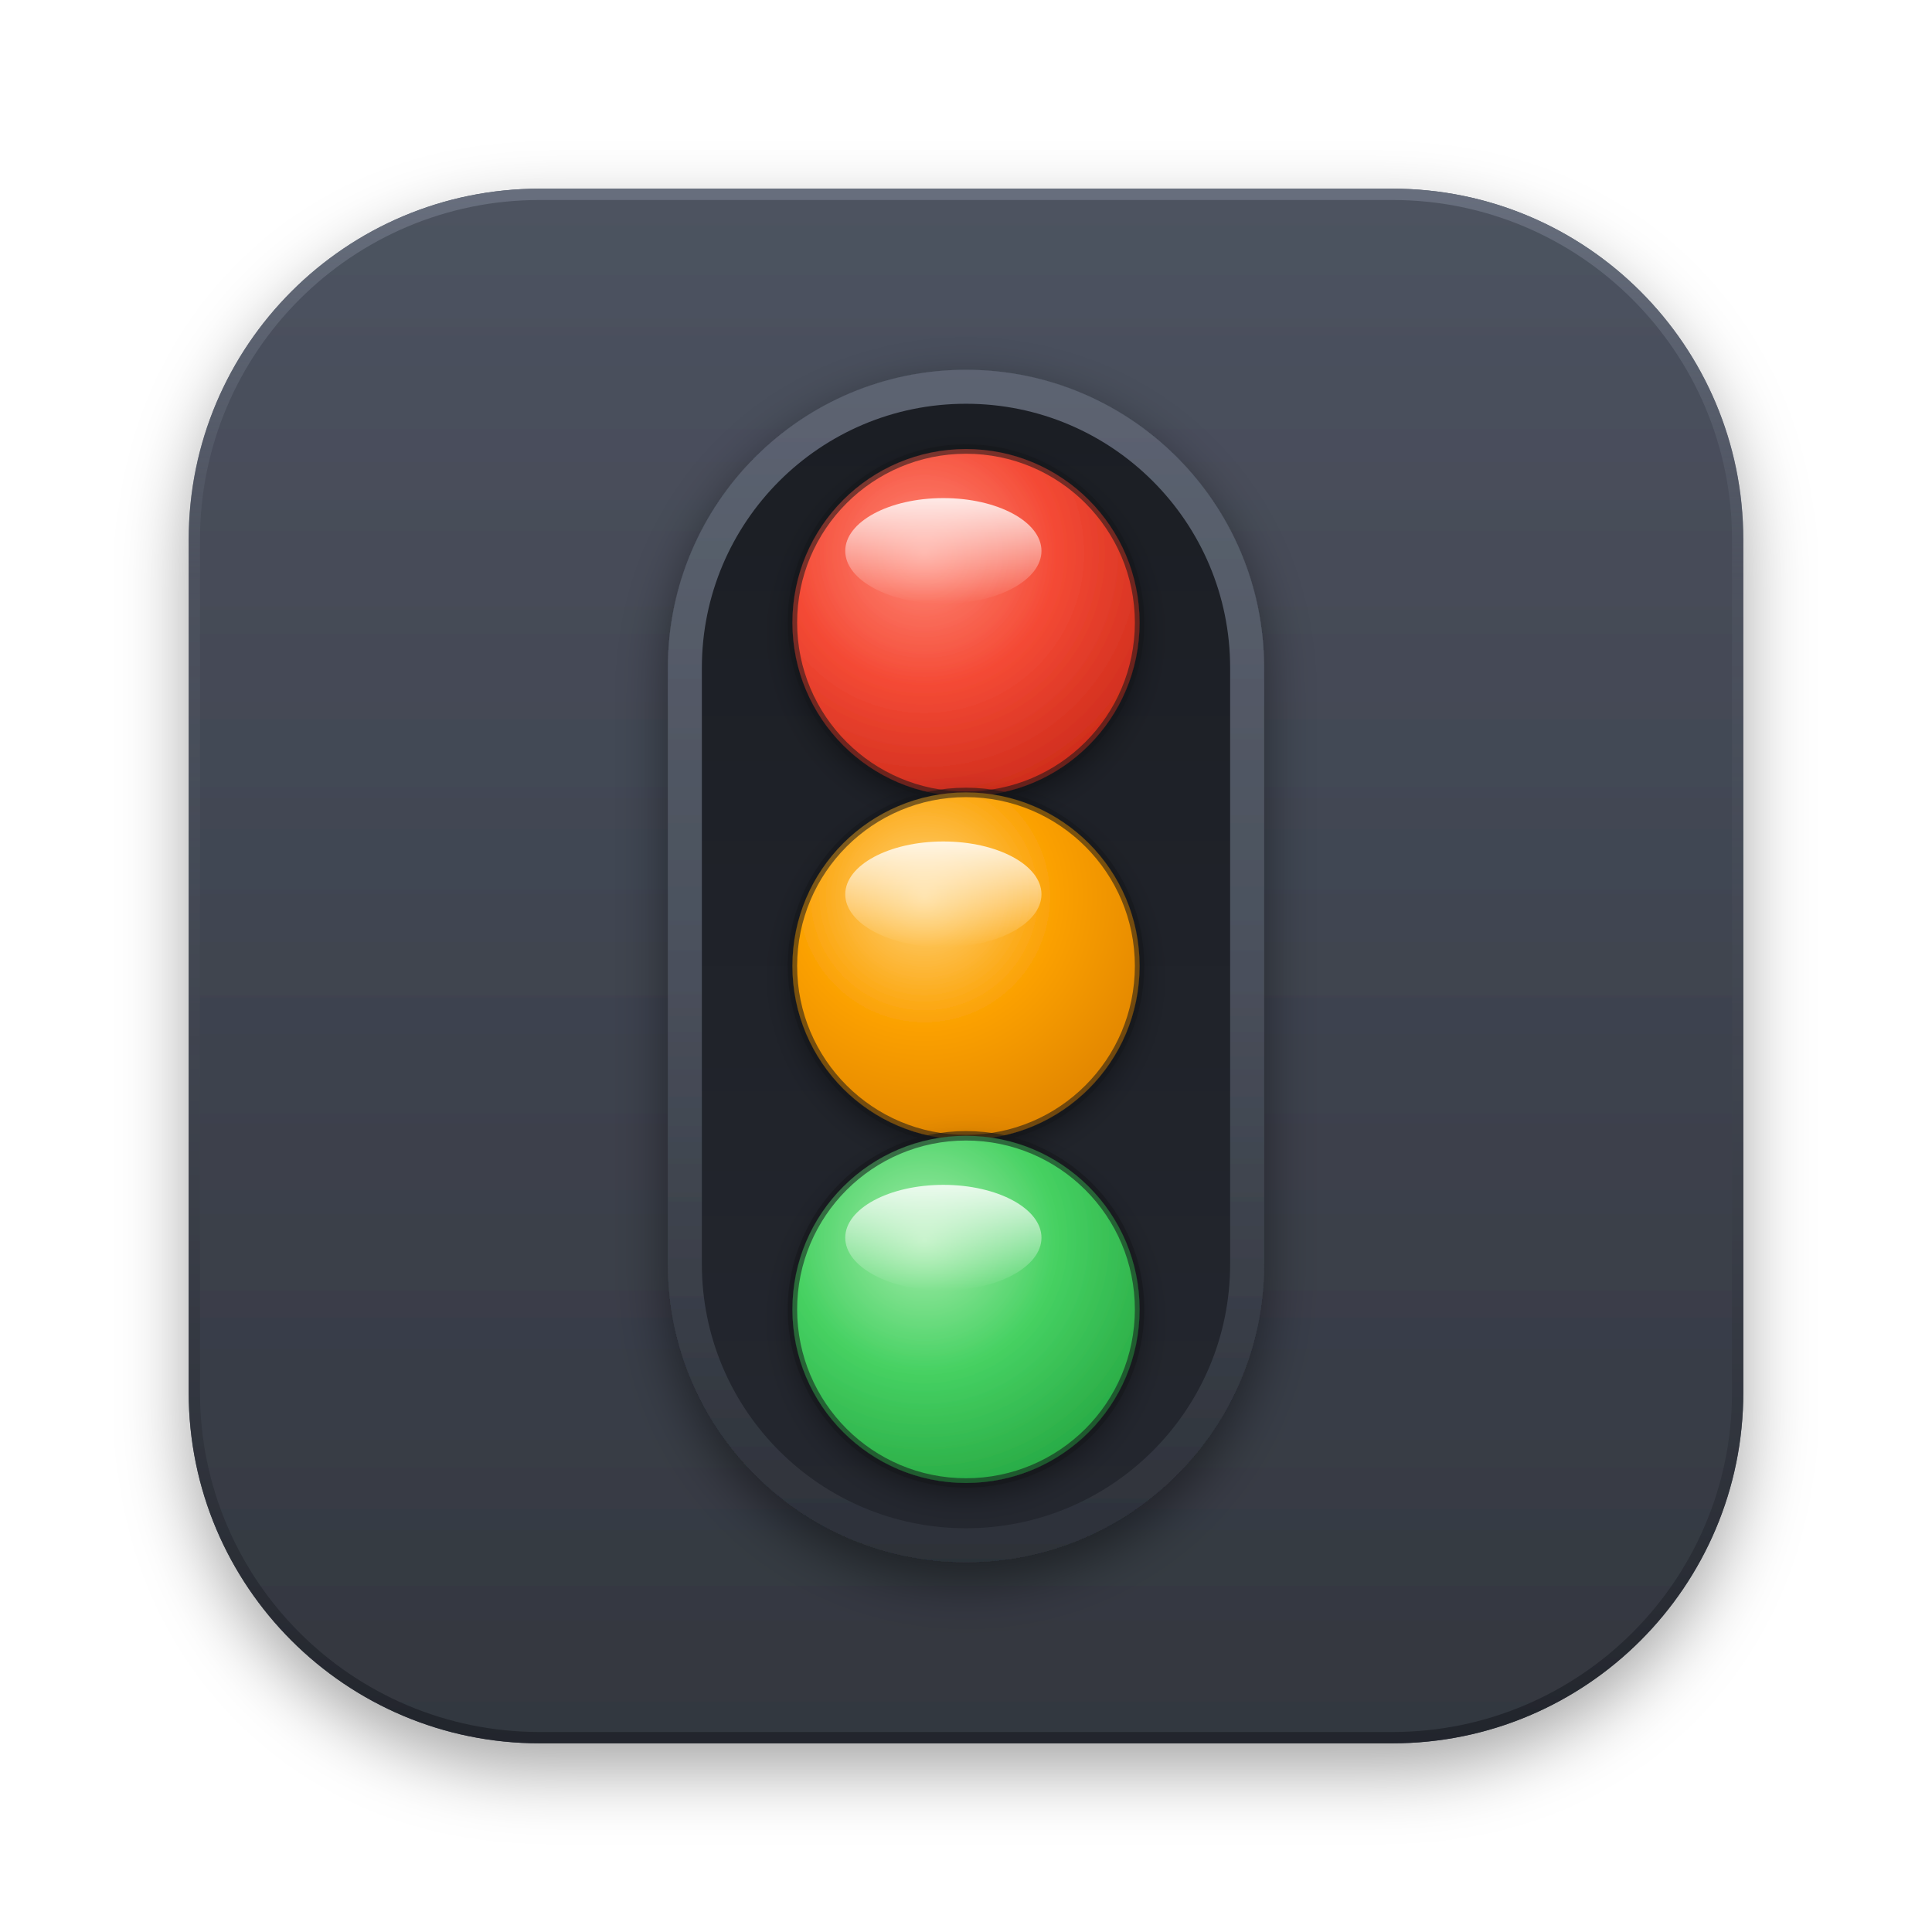
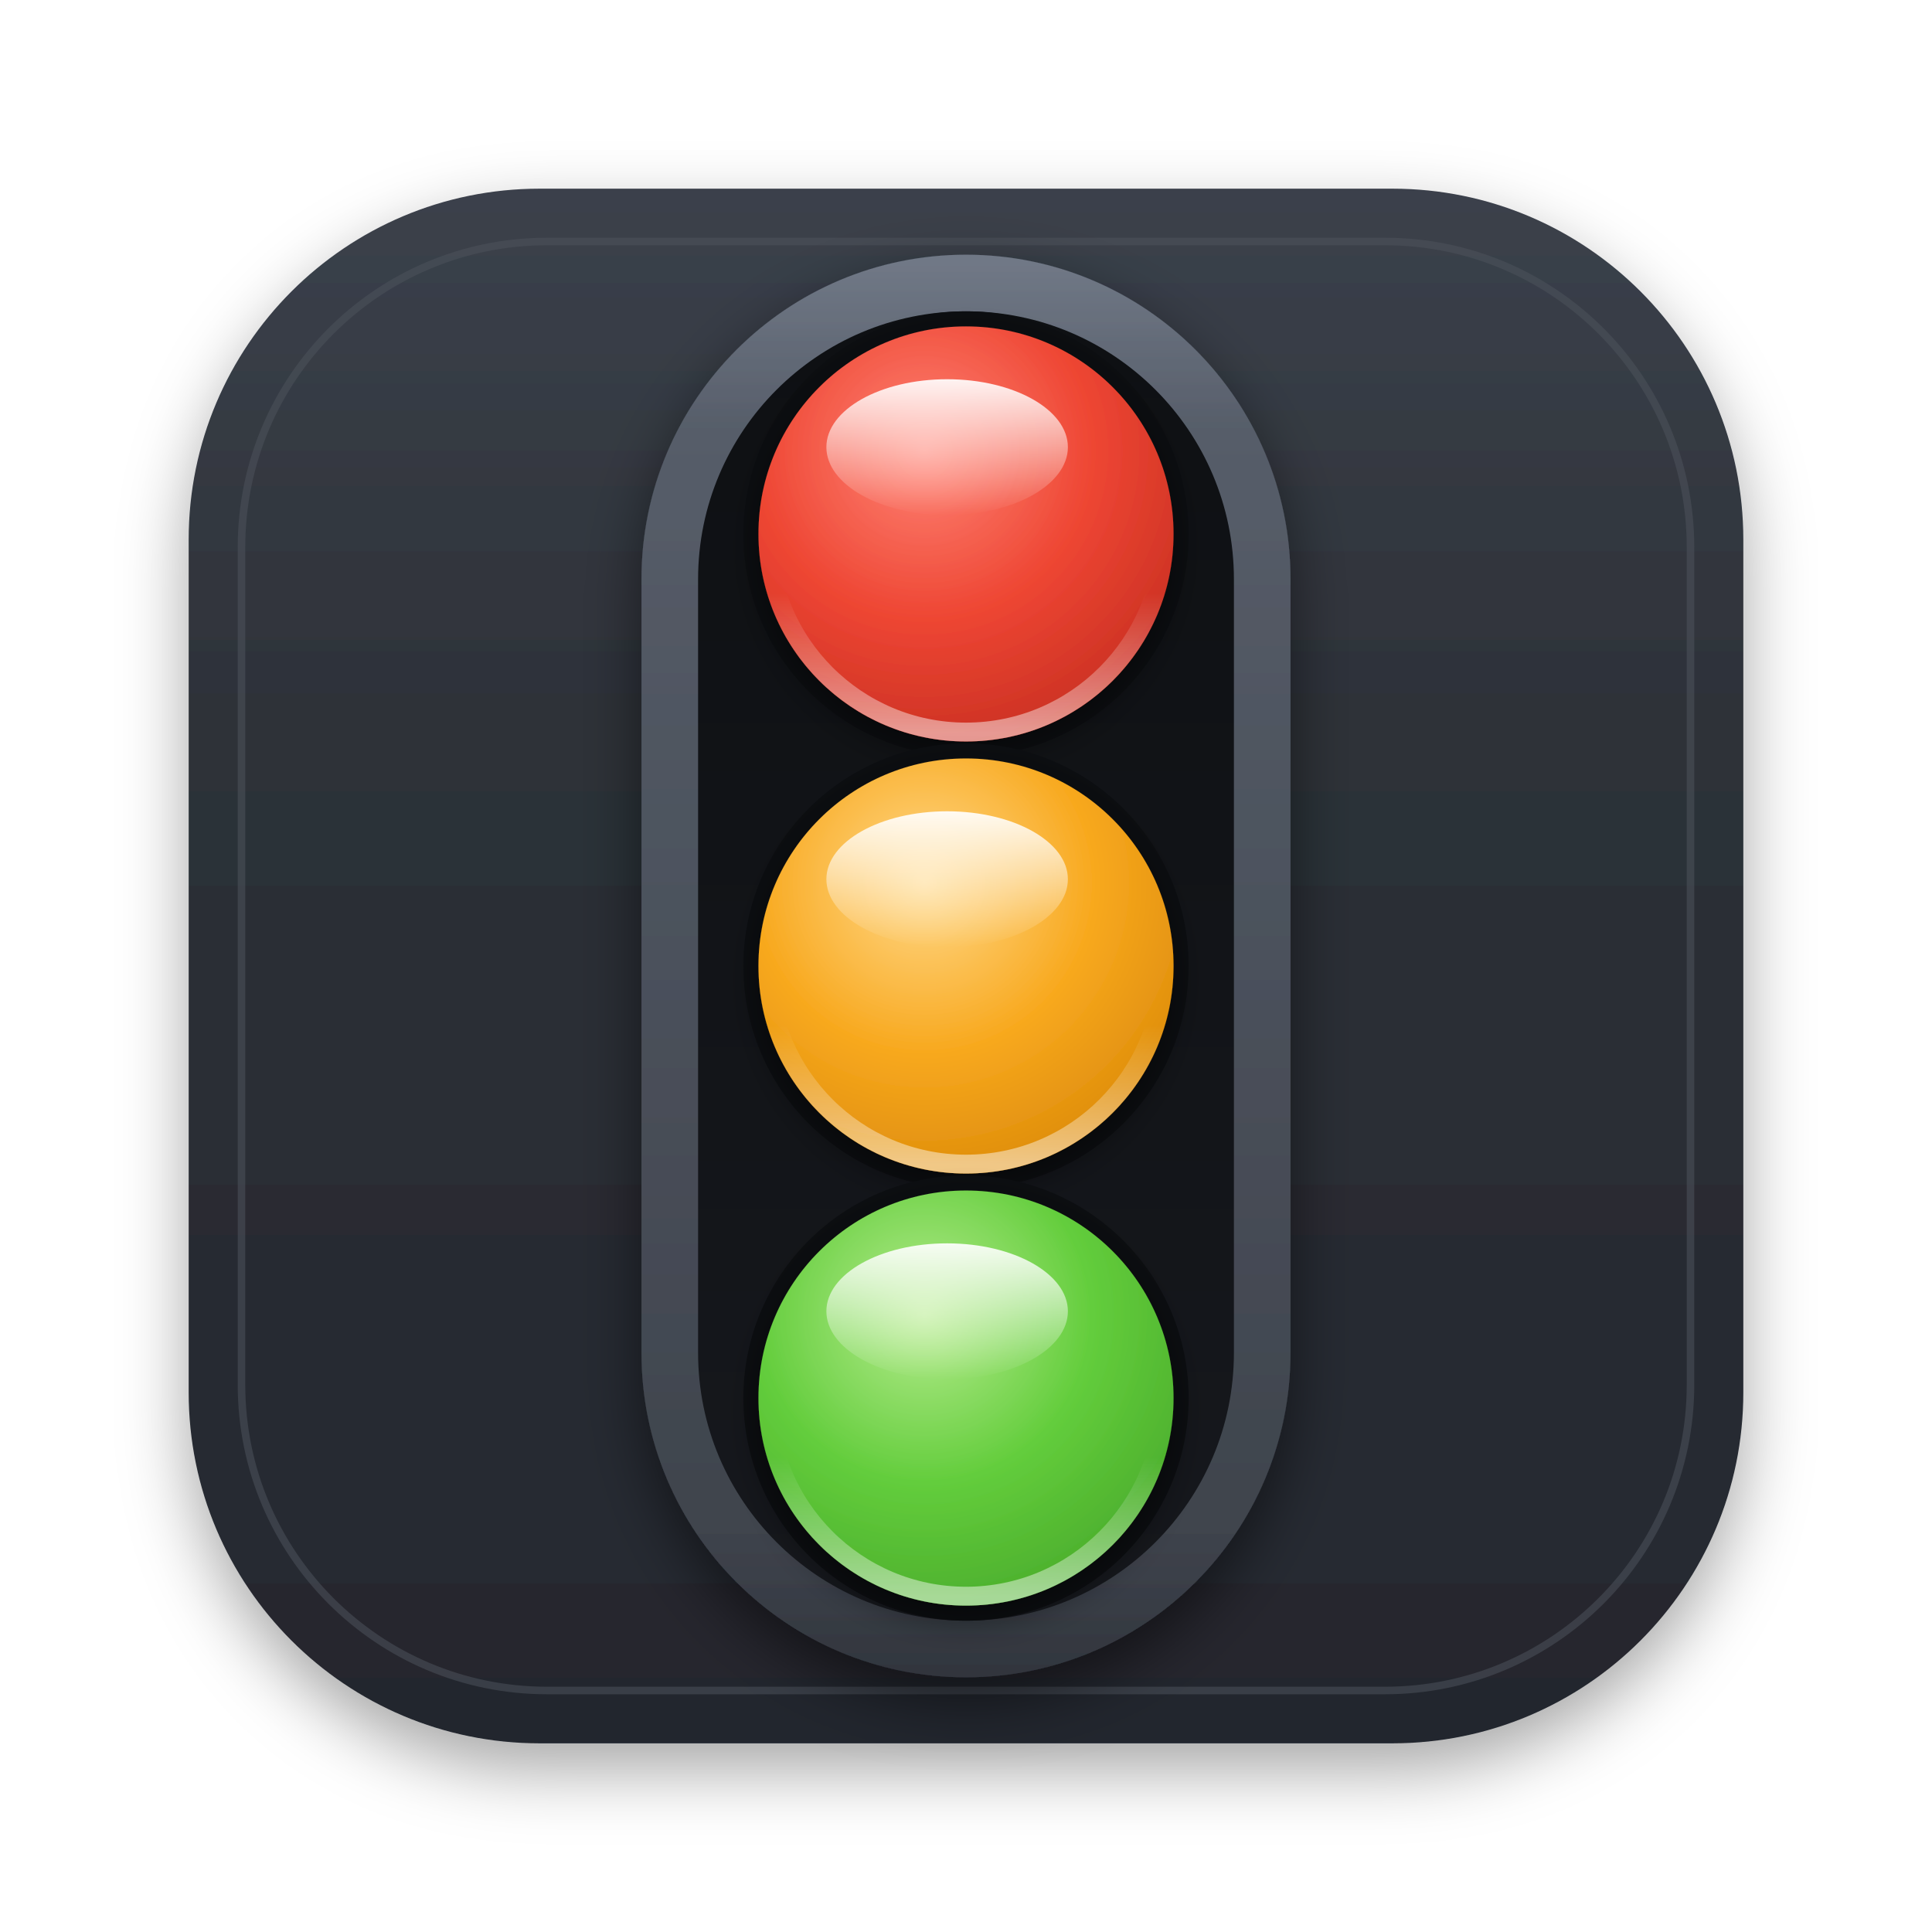
<svg xmlns="http://www.w3.org/2000/svg" width="1024" height="1024" viewBox="0 0 1024 1024">
  <defs>
    <linearGradient id="body" x1="0" y1="0" x2="0" y2="1">
-       <stop offset="0" stop-color="#4d5360" />
-       <stop offset="0.5" stop-color="#3f4450" />
-       <stop offset="1" stop-color="#33373f" />
+       <stop offset="0" stop-color="#3b414b" />
+       <stop offset="0.35" stop-color="#2d3138" />
+       <stop offset="1" stop-color="#24272e" />
    </linearGradient>
-     <linearGradient id="bodyEdge" x1="0" y1="0" x2="0" y2="1">
-       <stop offset="0" stop-color="#6a7180" stop-opacity="0.9" />
-       <stop offset="0.25" stop-color="#565c69" stop-opacity="0.35" />
-       <stop offset="1" stop-color="#20232a" stop-opacity="0.9" />
+     <linearGradient id="rim" x1="0" y1="0" x2="0" y2="1">
+       <stop offset="0" stop-color="#707886" />
+       <stop offset="0.12" stop-color="#565d69" />
+       <stop offset="0.9" stop-color="#3f444d" />
+       <stop offset="1" stop-color="#32363e" />
    </linearGradient>
-     <linearGradient id="capsule" x1="0" y1="0" x2="0" y2="1">
-       <stop offset="0" stop-color="#1b1e24" />
-       <stop offset="1" stop-color="#24272f" />
+     <linearGradient id="capsuleInner" x1="0" y1="0" x2="0" y2="1">
+       <stop offset="0" stop-color="#0e1013" />
+       <stop offset="1" stop-color="#16181d" />
    </linearGradient>
-     <linearGradient id="capsuleRim" x1="0" y1="0" x2="0" y2="1">
-       <stop offset="0" stop-color="#5d6472" />
-       <stop offset="0.5" stop-color="#4a505c" />
-       <stop offset="1" stop-color="#2c3038" />
-     </linearGradient>
-     <radialGradient id="red" cx="0.38" cy="0.3" r="0.85">
-       <stop offset="0" stop-color="#ff8a7a" />
-       <stop offset="0.45" stop-color="#f44a35" />
-       <stop offset="1" stop-color="#c22314" />
+     <radialGradient id="red" cx="0.4" cy="0.3" r="0.9">
+       <stop offset="0" stop-color="#ff8577" />
+       <stop offset="0.45" stop-color="#ee4633" />
+       <stop offset="1" stop-color="#b8251b" />
    </radialGradient>
-     <radialGradient id="orange" cx="0.38" cy="0.3" r="0.85">
-       <stop offset="0" stop-color="#ffd27a" />
-       <stop offset="0.45" stop-color="#fba000" />
-       <stop offset="1" stop-color="#d97d00" />
+     <radialGradient id="orange" cx="0.4" cy="0.3" r="0.9">
+       <stop offset="0" stop-color="#ffd98c" />
+       <stop offset="0.45" stop-color="#f8a91f" />
+       <stop offset="1" stop-color="#d07d00" />
    </radialGradient>
-     <radialGradient id="green" cx="0.38" cy="0.3" r="0.85">
-       <stop offset="0" stop-color="#a4ecab" />
-       <stop offset="0.45" stop-color="#46d162" />
-       <stop offset="1" stop-color="#1f9e3c" />
+     <radialGradient id="green" cx="0.4" cy="0.3" r="0.9">
+       <stop offset="0" stop-color="#b7ec8f" />
+       <stop offset="0.45" stop-color="#63cd3c" />
+       <stop offset="1" stop-color="#3f9e24" />
    </radialGradient>
    <linearGradient id="gloss" x1="0" y1="0" x2="0" y2="1">
-       <stop offset="0" stop-color="#ffffff" stop-opacity="0.85" />
+       <stop offset="0" stop-color="#ffffff" stop-opacity="0.92" />
      <stop offset="1" stop-color="#ffffff" stop-opacity="0" />
+     </linearGradient>
+     <linearGradient id="lip" x1="0" y1="1" x2="0" y2="0">
+       <stop offset="0" stop-color="#ffffff" stop-opacity="0.5" />
+       <stop offset="0.35" stop-color="#ffffff" stop-opacity="0" />
    </linearGradient>
    <filter id="iconShadow" x="-20%" y="-20%" width="140%" height="140%">
      <feDropShadow dx="0" dy="14" stdDeviation="18" flood-color="#000000" flood-opacity="0.35" />
    </filter>
    <filter id="capsuleShadow" x="-30%" y="-30%" width="160%" height="160%">
-       <feDropShadow dx="0" dy="10" stdDeviation="14" flood-color="#000000" flood-opacity="0.45" />
+       <feDropShadow dx="0" dy="12" stdDeviation="16" flood-color="#000000" flood-opacity="0.5" />
    </filter>
    <filter id="lampShadow" x="-40%" y="-40%" width="180%" height="180%">
-       <feDropShadow dx="0" dy="6" stdDeviation="8" flood-color="#000000" flood-opacity="0.4" />
+       <feDropShadow dx="0" dy="7" stdDeviation="9" flood-color="#000000" flood-opacity="0.45" />
    </filter>
  </defs>
  <g filter="url(#iconShadow)">
    <rect x="100" y="100" width="824" height="824" rx="186" fill="url(#body)" />
  </g>
-   <rect x="103" y="103" width="818" height="818" rx="183" fill="none" stroke="url(#bodyEdge)" stroke-width="6" />
+   <rect x="128" y="128" width="768" height="768" rx="162" fill="none" stroke="#4d525c" stroke-opacity="0.55" stroke-width="4" />
  <g filter="url(#capsuleShadow)">
-     <rect x="354" y="196" width="316" height="632" rx="158" fill="url(#capsuleRim)" />
+     <rect x="340" y="135" width="344" height="754" rx="172" fill="url(#rim)" />
  </g>
-   <rect x="372" y="214" width="280" height="596" rx="140" fill="url(#capsule)" />
-   <g filter="url(#lampShadow)">
-     <circle cx="512" cy="330" r="92" fill="url(#red)" />
+   <rect x="370" y="165" width="284" height="694" rx="142" fill="url(#capsuleInner)" />
+   <g>
+     <circle cx="512" cy="283" r="118" fill="#0c0e11" />
+     <g filter="url(#lampShadow)">
+       <circle cx="512" cy="283" r="110" fill="url(#red)" />
+     </g>
+     <circle cx="512" cy="283" r="105" fill="none" stroke="url(#lip)" stroke-width="10" />
+     <ellipse cx="502" cy="237" rx="64" ry="36" fill="url(#gloss)" />
  </g>
-   <circle cx="512" cy="330" r="92" fill="none" stroke="#14161a" stroke-width="5" stroke-opacity="0.55" />
-   <ellipse cx="500" cy="292" rx="52" ry="28" fill="url(#gloss)" />
-   <g filter="url(#lampShadow)">
-     <circle cx="512" cy="512" r="92" fill="url(#orange)" />
+   <g>
+     <circle cx="512" cy="512" r="118" fill="#0c0e11" />
+     <g filter="url(#lampShadow)">
+       <circle cx="512" cy="512" r="110" fill="url(#orange)" />
+     </g>
+     <circle cx="512" cy="512" r="105" fill="none" stroke="url(#lip)" stroke-width="10" />
+     <ellipse cx="502" cy="466" rx="64" ry="36" fill="url(#gloss)" />
  </g>
-   <circle cx="512" cy="512" r="92" fill="none" stroke="#14161a" stroke-width="5" stroke-opacity="0.55" />
-   <ellipse cx="500" cy="474" rx="52" ry="28" fill="url(#gloss)" />
-   <g filter="url(#lampShadow)">
-     <circle cx="512" cy="694" r="92" fill="url(#green)" />
+   <g>
+     <circle cx="512" cy="741" r="118" fill="#0c0e11" />
+     <g filter="url(#lampShadow)">
+       <circle cx="512" cy="741" r="110" fill="url(#green)" />
+     </g>
+     <circle cx="512" cy="741" r="105" fill="none" stroke="url(#lip)" stroke-width="10" />
+     <ellipse cx="502" cy="695" rx="64" ry="36" fill="url(#gloss)" />
  </g>
-   <circle cx="512" cy="694" r="92" fill="none" stroke="#14161a" stroke-width="5" stroke-opacity="0.55" />
-   <ellipse cx="500" cy="656" rx="52" ry="28" fill="url(#gloss)" />
</svg>
